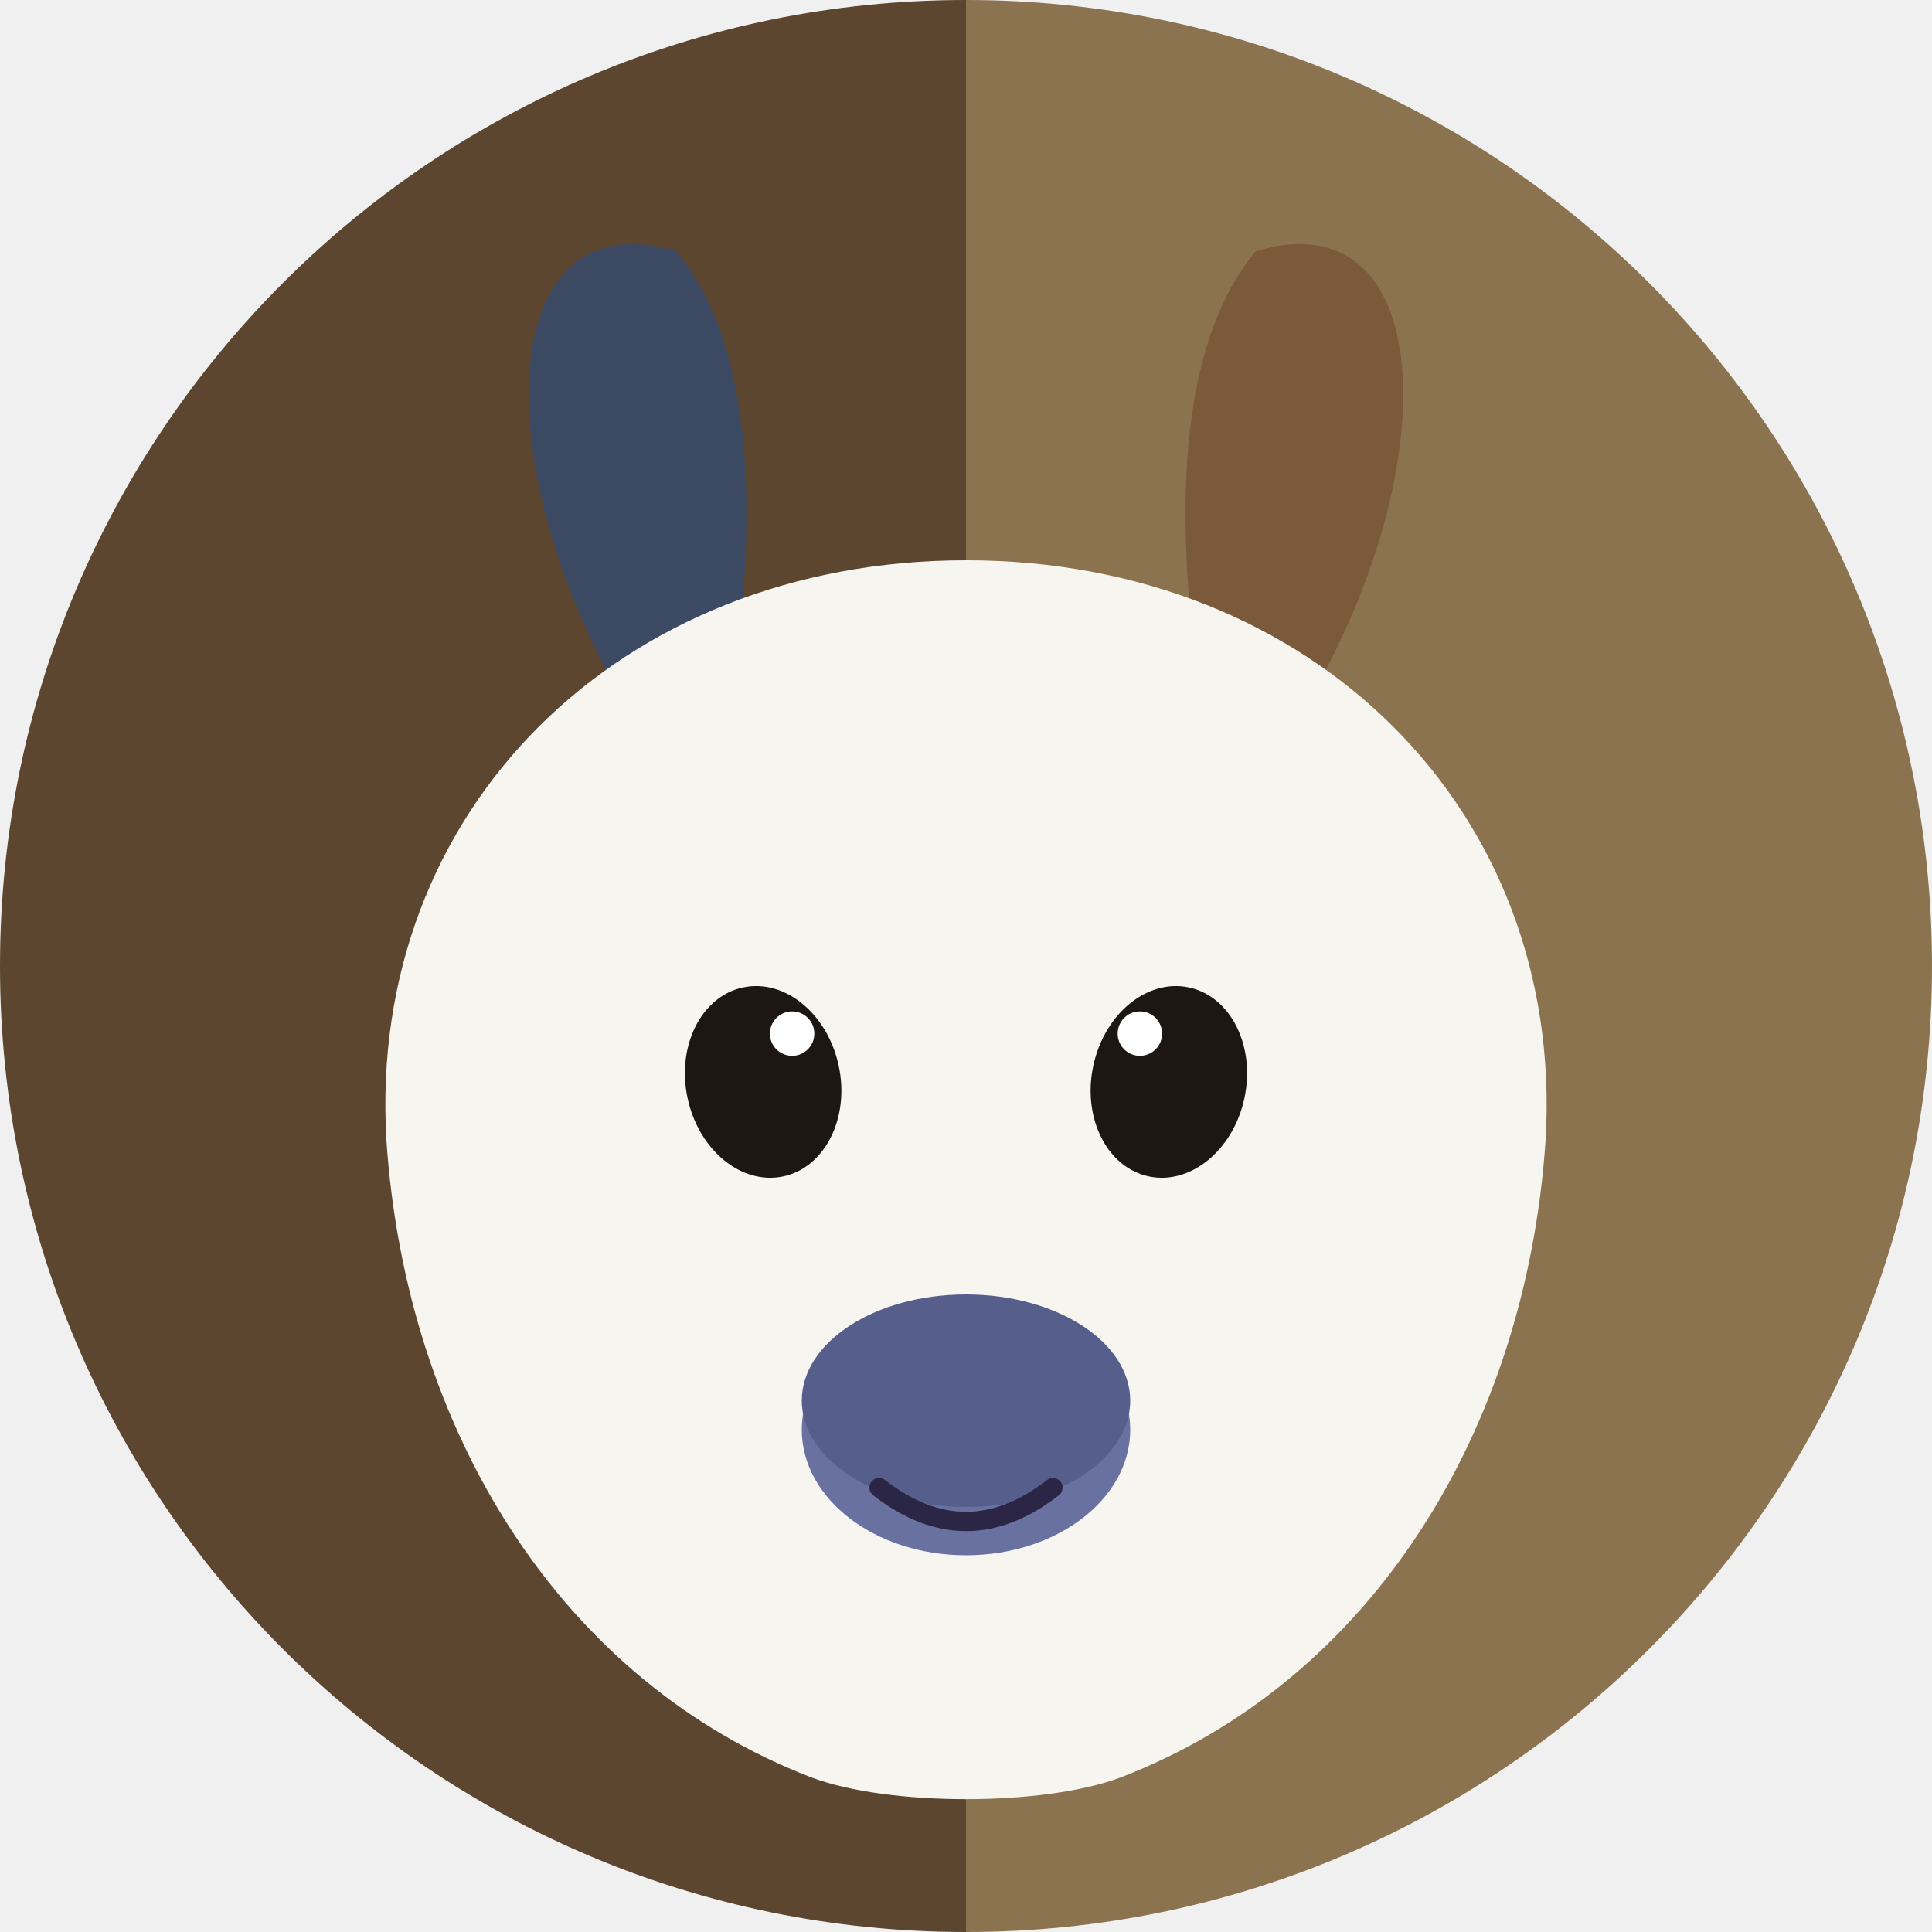
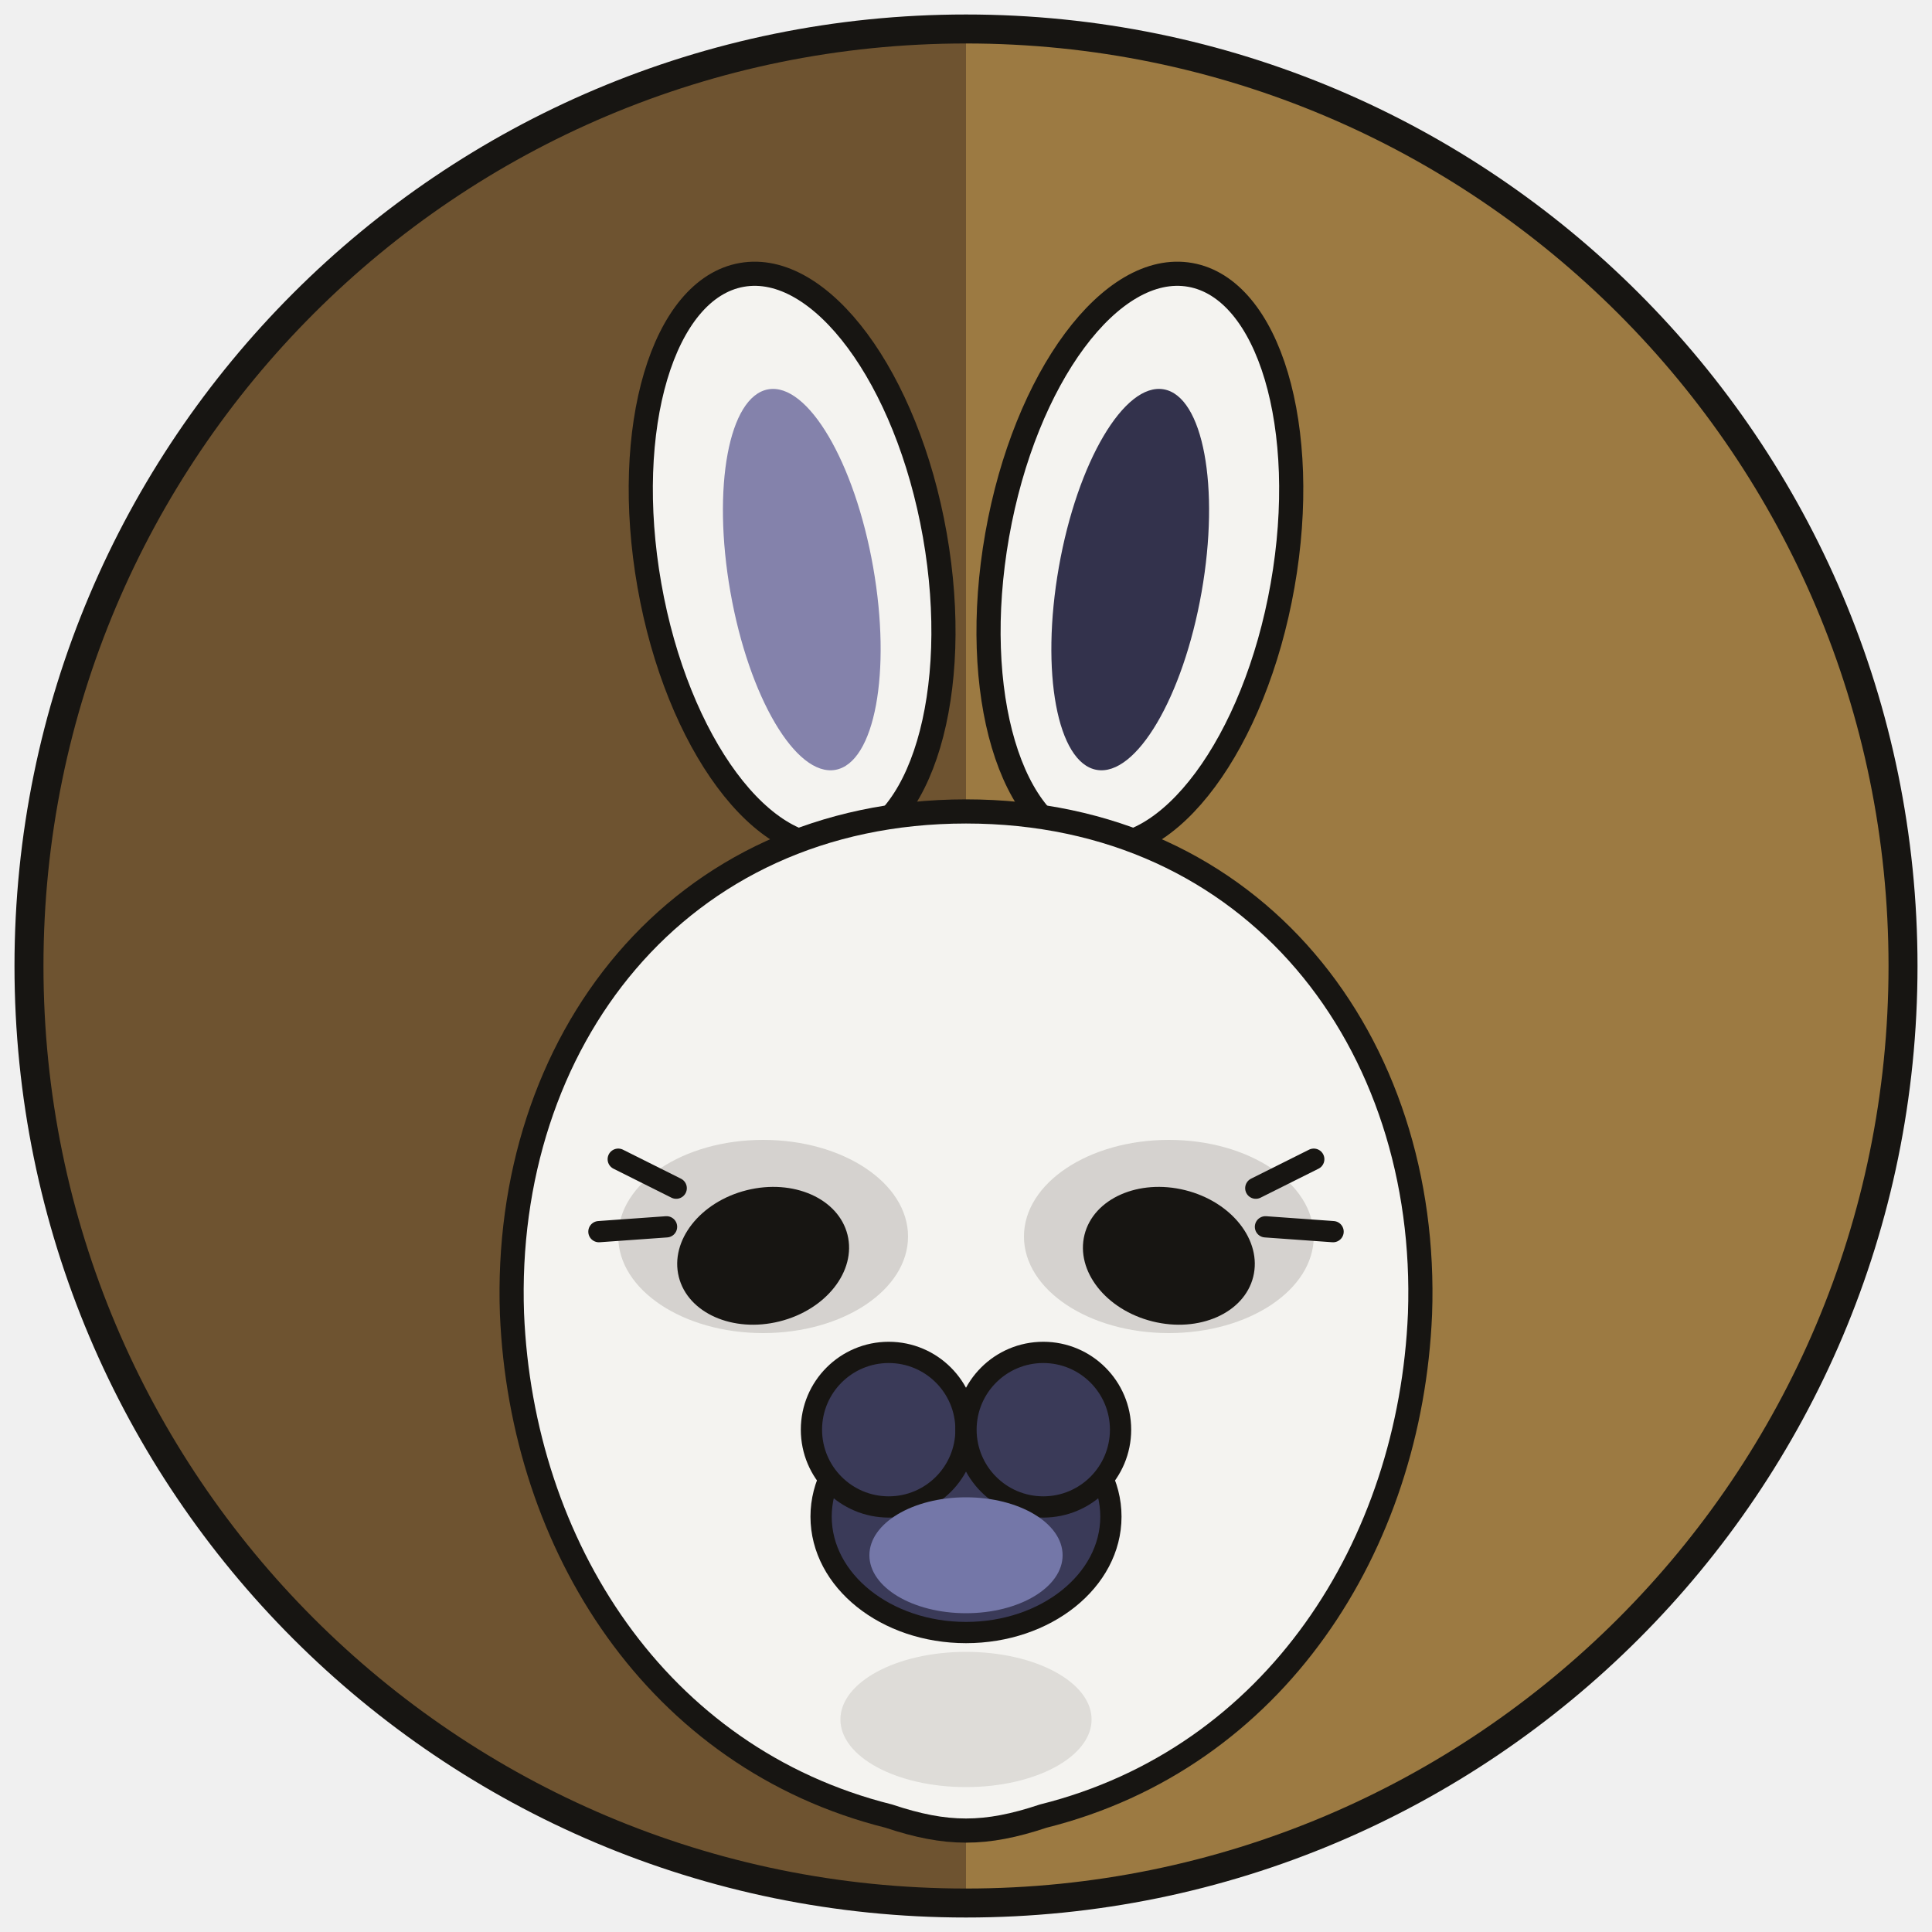
<svg xmlns="http://www.w3.org/2000/svg" viewBox="0 0 200 200">
  <defs>
    <clipPath id="badgeClip">
-       <circle cx="100" cy="100" r="100" />
+       <circle cx="100" cy="100" r="97" />
    </clipPath>
  </defs>
  <g clip-path="url(#badgeClip)">
-     <rect x="0" y="0" width="100" height="200" fill="#5c4630" />
-     <rect x="100" y="0" width="100" height="200" fill="#8c7350" />
+     <rect x="0" y="0" width="100" height="200" fill="#6e5330" />
+     <rect x="100" y="0" width="100" height="200" fill="#9c7a42" />
  </g>
-   <path d="M68 78 C50 52, 50 20, 70 26 C80 38, 78 62, 74 82 Z" fill="#3d4a63" />
-   <path d="M132 78 C150 52, 150 20, 130 26 C120 38, 122 62, 126 82 Z" fill="#7a5a3a" />
-   <path d="M100 58        C136 58 162 84 160 118        C158 148 142 174 116 184        C108 187 92 187 84 184        C58 174 42 148 40 118        C38 84 64 58 100 58 Z" fill="#f7f5f0" />
-   <ellipse cx="79" cy="112" rx="8" ry="10" fill="#1c1712" transform="rotate(-12 79 112)" />
-   <circle cx="82" cy="107" r="2.3" fill="#fff" />
-   <ellipse cx="121" cy="112" rx="8" ry="10" fill="#1c1712" transform="rotate(12 121 112)" />
-   <circle cx="118" cy="107" r="2.3" fill="#fff" />
-   <ellipse cx="100" cy="148" rx="17" ry="13" fill="#6971a0" />
-   <ellipse cx="100" cy="145" rx="17" ry="11" fill="#565f8c" />
-   <path d="M91 154 q9 7 18 0" stroke="#2b2646" stroke-width="2" fill="none" stroke-linecap="round" />
+   <circle cx="100" cy="100" r="97" fill="none" stroke="#171512" stroke-width="3" />
+   <g stroke="#171512" stroke-width="2.5">
+     <ellipse cx="82" cy="58" rx="15" ry="30" transform="rotate(-10 82 58)" fill="#f4f3f0" />
+     <ellipse cx="118" cy="58" rx="15" ry="30" transform="rotate(10 118 58)" fill="#f4f3f0" />
+   </g>
+   <ellipse cx="83" cy="60" rx="7.5" ry="20" transform="rotate(-10 83 60)" fill="#8482ab" />
+   <ellipse cx="117" cy="60" rx="7.5" ry="20" transform="rotate(10 117 60)" fill="#33324c" />
+   <path d="M100 84        C130 84 148 108 147 136        C146 160 132 182 108 188        C102 190 98 190 92 188        C68 182 54 160 53 136        C52 108 70 84 100 84 Z" fill="#f4f3f0" stroke="#171512" stroke-width="2.5" stroke-linejoin="round" />
+   <ellipse cx="79" cy="128" rx="15" ry="10" fill="#c7c5c0" opacity="0.7" />
+   <ellipse cx="121" cy="128" rx="15" ry="10" fill="#c7c5c0" opacity="0.7" />
+   <g fill="#171512">
+     <ellipse cx="79" cy="130" rx="9" ry="7" transform="rotate(-14 79 130)" />
+     <path d="M70 123 l-6 -3 M69 127 l-7 0.5" stroke="#171512" stroke-width="2.2" stroke-linecap="round" />
+     <ellipse cx="121" cy="130" rx="9" ry="7" transform="rotate(14 121 130)" />
+     <path d="M130 123 l6 -3 M131 127 l7 0.5" stroke="#171512" stroke-width="2.2" stroke-linecap="round" />
+   </g>
+   <g stroke="#171512" stroke-width="2.2">
+     <ellipse cx="100" cy="157" rx="15" ry="12" fill="#3a3a58" />
+     <circle cx="92" cy="148" r="8" fill="#3a3a58" />
+     <circle cx="108" cy="148" r="8" fill="#3a3a58" />
+   </g>
+   <ellipse cx="100" cy="161" rx="10" ry="6" fill="#7477a8" />
+   <ellipse cx="100" cy="178" rx="13" ry="7" fill="#c7c5c0" opacity="0.5" />
</svg>
